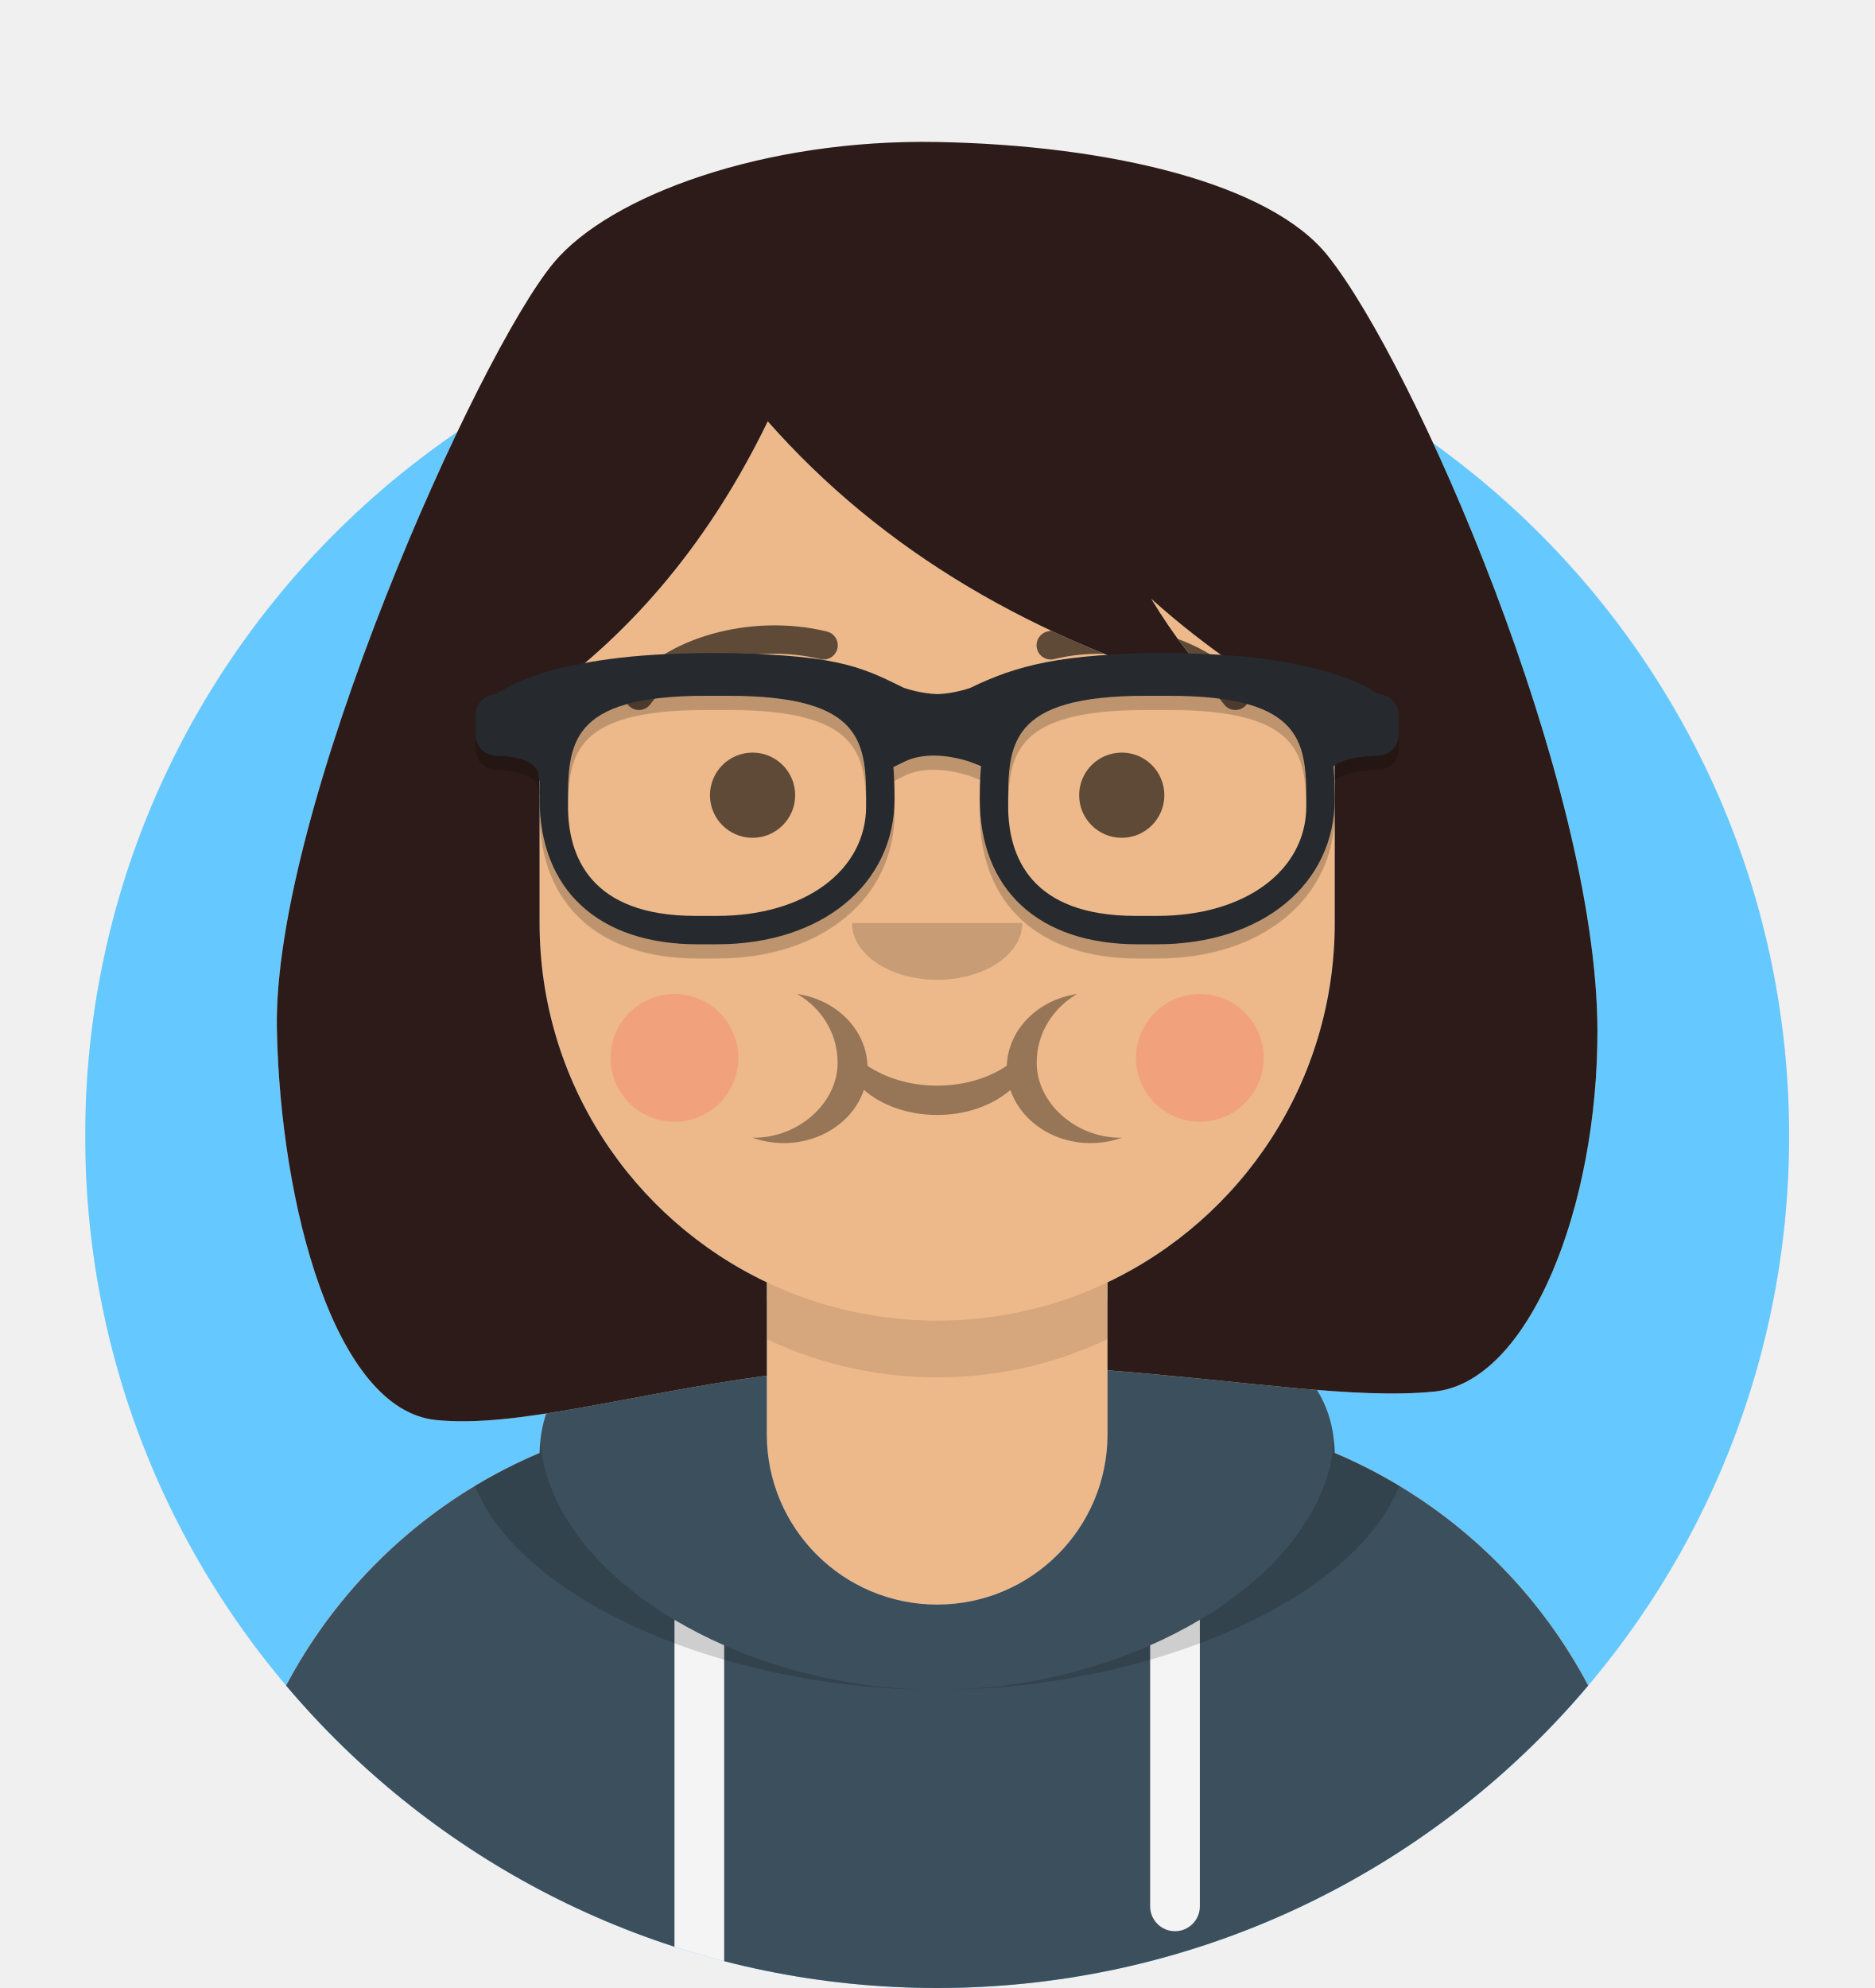
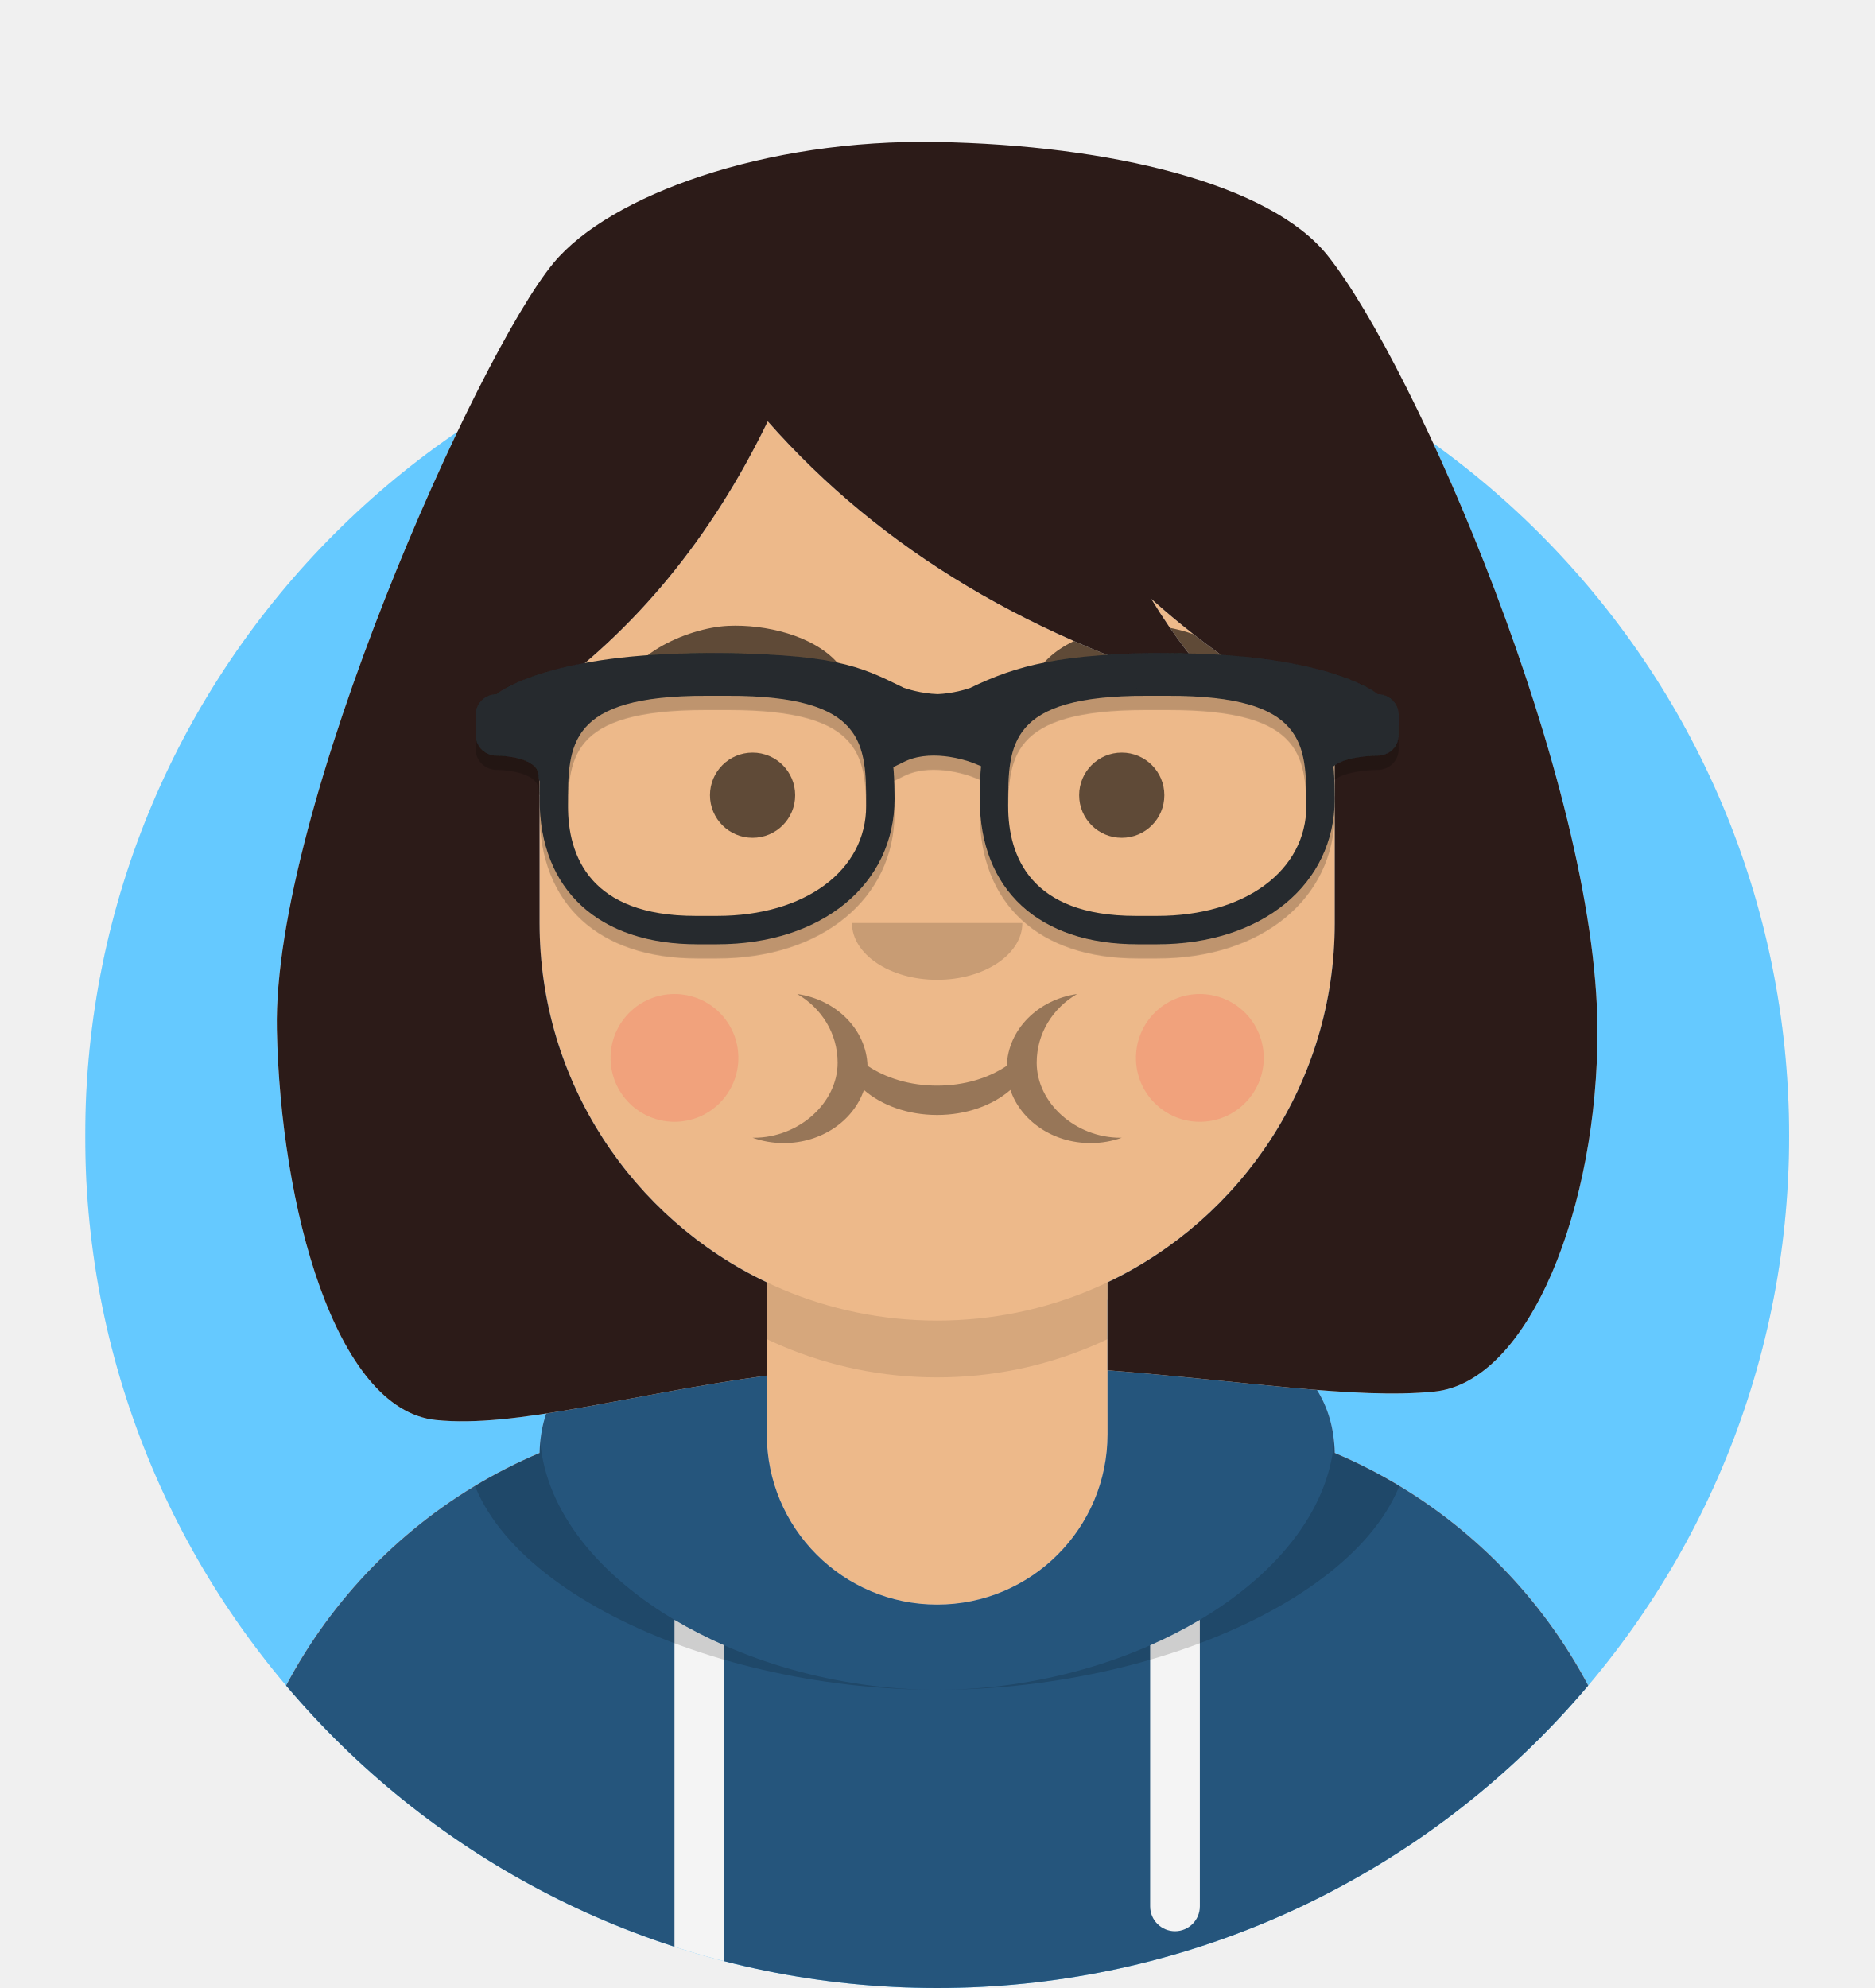
<svg xmlns="http://www.w3.org/2000/svg" xmlns:xlink="http://www.w3.org/1999/xlink" width="264px" height="280px" viewBox="0 0 264 280" version="1.1">
  <defs>
    <circle id="react-path-1" cx="120" cy="120" r="120" />
    <path d="M12,160 C12,226.274 65.726,280 132,280 C198.274,280 252,226.274 252,160 L264,160 L264,-1.42108547e-14 L-3.19744231e-14,-1.42108547e-14 L-3.19744231e-14,160 L12,160 Z" id="react-path-2" />
    <path d="M124,144.611 L124,163 L128,163 L128,163 C167.765,163 200,195.235 200,235 L200,244 L0,244 L0,235 C-4.86974701e-15,195.235 32.235,163 72,163 L72,163 L76,163 L76,144.611 C58.763,136.422 46.372,119.687 44.305,99.881 C38.48,99.058 34,94.052 34,88 L34,74 C34,68.054 38.325,63.118 44,62.166 L44,56 L44,56 C44,25.072 69.072,5.68137151e-15 100,0 L100,0 L100,0 C130.928,-5.68137151e-15 156,25.072 156,56 L156,62.166 C161.675,63.118 166,68.054 166,74 L166,88 C166,94.052 161.52,99.058 155.695,99.881 C153.628,119.687 141.237,136.422 124,144.611 Z" id="react-path-3" />
  </defs>
  <g id="Avataaar" stroke="none" stroke-width="1" fill="none" fill-rule="evenodd">
    <g transform="translate(-825, -1100)" id="Avataaar/Circle">
      <g transform="translate(825, 1100)">
        <g id="Circle" stroke-width="1" fill-rule="evenodd" transform="translate(12, 40)">
          <mask id="react-mask-4" fill="white">
            <use xlink:href="#react-path-1" />
          </mask>
          <use id="Circle-Background" fill="#E6E6E6" xlink:href="#react-path-1" />
          <g id="Color/Palette/Blue-01" mask="url(#react-mask-4)" fill="#65C9FF">
            <rect id="🖍Color" x="0" y="0" width="240" height="240" />
          </g>
        </g>
        <mask id="react-mask-5" fill="white">
          <use xlink:href="#react-path-2" />
        </mask>
        <g id="Mask" />
        <g id="Avataaar" stroke-width="1" fill-rule="evenodd" mask="url(#react-mask-5)">
          <g id="Body" transform="translate(32, 36)">
            <mask id="react-mask-6" fill="white">
              <use xlink:href="#react-path-3" />
            </mask>
            <use fill="#D0C6AC" xlink:href="#react-path-3" />
            <g id="Skin/👶🏽-03-Brown" mask="url(#react-mask-6)" fill="#EDB98A">
              <g transform="translate(0, 0)" id="Color">
                <rect x="0" y="0" width="264" height="280" />
              </g>
            </g>
            <path d="M156,79 L156,102 C156,132.928 130.928,158 100,158 C69.072,158 44,132.928 44,102 L44,79 L44,94 C44,124.928 69.072,150 100,150 C130.928,150 156,124.928 156,94 L156,79 Z" id="Neck-Shadow" fill-opacity="0.1" fill="#000000" mask="url(#react-mask-6)" />
          </g>
          <g id="Clothing/Hoodie" transform="translate(0, 170)">
            <defs>
-               <path d="M108,13.071 C90.081,15.076 76.28,20.552 76.004,34.645 C50.146,45.568 32,71.165 32,100.999 L32,100.999 L32,110 L232,110 L232,100.999 C232,71.165 213.854,45.568 187.996,34.645 C187.72,20.552 173.919,15.076 156,13.071 L156,32 L156,32 C156,45.255 145.255,56 132,56 L132,56 C118.745,56 108,45.255 108,32 L108,13.071 Z" id="react-path-371" />
+               <path d="M108,13.071 C90.081,15.076 76.28,20.552 76.004,34.645 C50.146,45.568 32,71.165 32,100.999 L32,100.999 L32,110 L232,110 L232,100.999 C232,71.165 213.854,45.568 187.996,34.645 C187.72,20.552 173.919,15.076 156,13.071 L156,32 L156,32 C156,45.255 145.255,56 132,56 L132,56 C118.745,56 108,45.255 108,32 L108,13.071 Z" id="react-path-403" />
            </defs>
-             <mask id="react-mask-372" fill="white">
-               <use xlink:href="#react-path-371" />
+             <mask id="react-mask-404" fill="white">
+               <use xlink:href="#react-path-403" />
            </mask>
-             <use id="Hoodie" fill="#B7C1DB" fill-rule="evenodd" xlink:href="#react-path-371" />
-             <g id="Color/Palette/Gray-01" mask="url(#react-mask-372)" fill-rule="evenodd" fill="#3C4F5C">
+             <use id="Hoodie" fill="#B7C1DB" fill-rule="evenodd" xlink:href="#react-path-403" />
+             <g id="Color/Palette/Gray-01" mask="url(#react-mask-404)" fill-rule="evenodd" fill="#25557C">
              <rect id="🖍Color" x="0" y="0" width="264" height="110" />
            </g>
-             <path d="M102,61.739 L102,110 L95,110 L95,58.15 C97.204,59.46 99.547,60.661 102,61.739 Z M169,58.15 L169,98.5 C169,100.433 167.433,102 165.5,102 C163.567,102 162,100.433 162,98.5 L162,61.739 C164.453,60.661 166.796,59.46 169,58.15 Z" id="Straps" fill="#F4F4F4" fill-rule="evenodd" mask="url(#react-mask-372)" />
-             <path d="M90.96,12.724 C75.909,15.571 65.5,21.243 65.5,32.308 C65.5,52.02 98.538,68 132,68 C165.462,68 198.5,52.02 198.5,32.308 C198.5,21.243 188.091,15.571 173.04,12.724 C182.125,16.074 188,21.706 188,31.077 C188,51.469 160.179,68 132,68 C103.821,68 76,51.469 76,31.077 C76,21.706 81.875,16.074 90.96,12.724 Z" id="Shadow" fill-opacity="0.16" fill="#000000" fill-rule="evenodd" mask="url(#react-mask-372)" />
+             <path d="M102,61.739 L102,110 L95,110 L95,58.15 C97.204,59.46 99.547,60.661 102,61.739 Z M169,58.15 L169,98.5 C169,100.433 167.433,102 165.5,102 C163.567,102 162,100.433 162,98.5 L162,61.739 C164.453,60.661 166.796,59.46 169,58.15 Z" id="Straps" fill="#F4F4F4" fill-rule="evenodd" mask="url(#react-mask-404)" />
+             <path d="M90.96,12.724 C75.909,15.571 65.5,21.243 65.5,32.308 C65.5,52.02 98.538,68 132,68 C165.462,68 198.5,52.02 198.5,32.308 C198.5,21.243 188.091,15.571 173.04,12.724 C182.125,16.074 188,21.706 188,31.077 C188,51.469 160.179,68 132,68 C103.821,68 76,51.469 76,31.077 C76,21.706 81.875,16.074 90.96,12.724 Z" id="Shadow" fill-opacity="0.16" fill="#000000" fill-rule="evenodd" mask="url(#react-mask-404)" />
          </g>
          <g id="Face" transform="translate(76, 82)" fill="#000000">
            <g id="Mouth/Eating" transform="translate(2, 52)">
              <g id="Om-Nom-Nom" opacity="0.6" stroke-width="1" transform="translate(28, 6)" fill-opacity="0.6" fill="#000000">
                <path d="M16.191,10.106 C16.018,4.996 11.792,0.797 6.294,0 C9.66,1.959 11.98,5.495 11.98,9.677 C11.98,15.345 6.507,20.245 0.177,20.245 C0.118,20.245 0.059,20.245 0,20.244 L8.8963743e-11,20.244 C1.358,20.732 2.84,21 4.392,21 C9.714,21 14.213,17.847 15.686,13.514 C18.161,15.67 21.863,17.039 26,17.039 C30.137,17.039 33.839,15.67 36.314,13.514 C37.787,17.847 42.286,21 47.608,21 C49.16,21 50.642,20.732 52,20.244 L52,20.244 C51.941,20.245 51.882,20.245 51.823,20.245 C45.493,20.245 40.02,15.345 40.02,9.677 C40.02,5.495 42.34,1.959 45.706,0 C40.208,0.797 35.982,4.996 35.809,10.106 C33.245,11.842 29.795,12.906 26,12.906 C22.205,12.906 18.755,11.842 16.191,10.106 Z" id="Delicious" />
              </g>
              <circle id="Redish" fill-opacity="0.2" fill="#FF4646" cx="17" cy="15" r="9" />
              <circle id="Redish" fill-opacity="0.2" fill="#FF4646" cx="91" cy="15" r="9" />
            </g>
            <g id="Nose/Default" transform="translate(28, 40)" fill-opacity="0.16">
              <path d="M16,8 C16,12.418 21.373,16 28,16 L28,16 C34.627,16 40,12.418 40,8" id="Nose" />
            </g>
            <g id="Eyes/Default-😀" transform="translate(0, 8)" fill-opacity="0.6">
              <circle id="Eye" cx="30" cy="22" r="6" />
              <circle id="Eye" cx="82" cy="22" r="6" />
            </g>
-             <g id="Eyebrow/Outline/Default" fill-opacity="0.6">
-               <g id="I-Browse" transform="translate(12, 6)">
-                 <path d="M3.63,11.159 C7.545,5.65 18.278,2.561 27.523,4.831 C28.596,5.095 29.679,4.439 29.942,3.366 C30.206,2.293 29.55,1.21 28.477,0.947 C17.74,-1.69 5.312,1.887 0.37,8.841 C-0.27,9.742 -0.059,10.99 0.841,11.63 C1.742,12.27 2.99,12.059 3.63,11.159 Z" id="Eyebrow" fill-rule="nonzero" />
-                 <path d="M61.63,11.159 C65.545,5.65 76.278,2.561 85.523,4.831 C86.596,5.095 87.679,4.439 87.942,3.366 C88.206,2.293 87.55,1.21 86.477,0.947 C75.74,-1.69 63.312,1.887 58.37,8.841 C57.73,9.742 57.941,10.99 58.841,11.63 C59.742,12.27 60.99,12.059 61.63,11.159 Z" id="Eyebrow" fill-rule="nonzero" transform="translate(73.00015, 6.039198) scale(-1, 1) translate(-73.00015, -6.039198) " />
-               </g>
+             <g id="Eyebrow/Natural/Default-Natural" fill-opacity="0.6">
+               <path d="M26.039,6.21 C20.278,6.983 11.293,12.005 12.044,17.818 C12.069,18.008 12.357,18.067 12.481,17.908 C14.967,14.72 34.193,10.037 41.194,11.015 C41.835,11.104 42.258,10.443 41.821,10.03 C38.077,6.495 31.2,5.512 26.039,6.21" id="Eyebrow" transform="translate(27, 12) rotate(5) translate(-27, -12) " />
+               <path d="M85.039,6.21 C79.278,6.983 70.293,12.005 71.044,17.818 C71.069,18.008 71.357,18.067 71.481,17.908 C73.967,14.72 93.193,10.037 100.194,11.015 C100.835,11.104 101.258,10.443 100.821,10.03 C97.077,6.495 90.2,5.512 85.039,6.21" id="Eyebrow" transform="translate(86, 12) scale(-1, 1) rotate(5) translate(-86, -12) " />
            </g>
          </g>
          <g id="Top" stroke-width="1" fill-rule="evenodd">
            <defs>
-               <rect id="react-path-293" x="0" y="0" width="264" height="280" />
-               <path d="M38,79.36 L38,111 C38,133.339 51.08,152.623 70,161.611 L70,174.746 C50.363,177.434 34.641,182.164 23.385,181 C9.162,179.531 1.496,150.796 1,126 C0.383,95.164 29.319,30.795 40,18 C47.923,8.509 69.695,0.551 94,1 C118.305,1.449 140.862,6.812 149,17 C161.324,32.428 186.869,91.079 187,126 C187.094,150.8 177.463,175.66 164,177 C152.921,178.103 137.476,175.511 118,173.997 L118,161.611 C136.92,152.623 150,133.339 150,111 L150,82.988 C140.479,78.131 131.863,72.248 124.154,65.341 C127.362,70.637 130.849,75.148 134.613,78.873 C107.596,71.293 86.106,58.45 70.141,40.345 C62.16,56.81 51.446,69.814 38,79.36 Z" id="react-path-294" />
+               <rect id="react-path-311" x="0" y="0" width="264" height="280" />
+               <path d="M38,79.36 L38,111 C38,133.339 51.08,152.623 70,161.611 L70,174.746 C50.363,177.434 34.641,182.164 23.385,181 C9.162,179.531 1.496,150.796 1,126 C0.383,95.164 29.319,30.795 40,18 C47.923,8.509 69.695,0.551 94,1 C118.305,1.449 140.862,6.812 149,17 C161.324,32.428 186.869,91.079 187,126 C187.094,150.8 177.463,175.66 164,177 C152.921,178.103 137.476,175.511 118,173.997 L118,161.611 C136.92,152.623 150,133.339 150,111 L150,82.988 C140.479,78.131 131.863,72.248 124.154,65.341 C127.362,70.637 130.849,75.148 134.613,78.873 C107.596,71.293 86.106,58.45 70.141,40.345 C62.16,56.81 51.446,69.814 38,79.36 Z" id="react-path-312" />
            </defs>
-             <mask id="react-mask-291" fill="white">
-               <use xlink:href="#react-path-293" />
+             <mask id="react-mask-309" fill="white">
+               <use xlink:href="#react-path-311" />
            </mask>
            <g id="Mask" />
-             <g id="Top/Long-Hair/Bob" mask="url(#react-mask-291)">
+             <g id="Top/Long-Hair/Bob" mask="url(#react-mask-309)">
              <g transform="translate(-1, 0)">
                <g id="Hair" stroke-width="1" fill-rule="evenodd" transform="translate(39, 19)">
-                   <mask id="react-mask-292" fill="white">
-                     <use xlink:href="#react-path-294" />
+                   <mask id="react-mask-310" fill="white">
+                     <use xlink:href="#react-path-312" />
                  </mask>
-                   <use id="Combined-Shape" fill="#E6E6E6" xlink:href="#react-path-294" />
-                   <g id="Skin/👶🏽-03-Brown" mask="url(#react-mask-292)" fill="#2C1B18">
+                   <use id="Combined-Shape" fill="#E6E6E6" xlink:href="#react-path-312" />
+                   <g id="Skin/👶🏽-03-Brown" mask="url(#react-mask-310)" fill="#2C1B18">
                    <g transform="translate(0, 0) " id="Color">
                      <rect x="0" y="0" width="264" height="280" />
                    </g>
                  </g>
                </g>
                <g id="Top/_Resources/Prescription-02" fill="none" transform="translate(62, 85)" stroke-width="1">
                  <defs>
-                     <filter x="-0.8%" y="-2.4%" width="101.5%" height="109.8%" filterUnits="objectBoundingBox" id="react-filter-329">
+                     <filter x="-0.8%" y="-2.4%" width="101.5%" height="109.8%" filterUnits="objectBoundingBox" id="react-filter-345">
                      <feOffset dx="0" dy="2" in="SourceAlpha" result="shadowOffsetOuter1" />
                      <feColorMatrix values="0 0 0 0 0   0 0 0 0 0   0 0 0 0 0  0 0 0 0.2 0" type="matrix" in="shadowOffsetOuter1" result="shadowMatrixOuter1" />
                      <feMerge>
                        <feMergeNode in="shadowMatrixOuter1" />
                        <feMergeNode in="SourceGraphic" />
                      </feMerge>
                    </filter>
                  </defs>
-                   <g id="Wayfarers" filter="url(#react-filter-329)" transform="translate(6, 7)" fill="#252C2F">
+                   <g id="Wayfarers" filter="url(#react-filter-345)" transform="translate(6, 7)" fill="#252C2F">
                    <path d="M34,41 L31.242,41 C17.315,41 9,33.336 9,20.5 C9,10.127 10.817,0 32.53,0 L35.47,0 C57.183,0 59,10.127 59,20.5 C59,32.569 48.721,41 34,41 Z M32.385,6 C13,6 13,12.841 13,21.502 C13,28.572 16.116,37 30.971,37 L34,37 C46.365,37 55,30.627 55,21.502 C55,12.841 55,6 35.615,6 L32.385,6 Z" id="Left" fill-rule="nonzero" />
                    <path d="M96,41 L93.242,41 C79.315,41 71,33.336 71,20.5 C71,10.127 72.817,0 94.53,0 L97.47,0 C119.183,0 121,10.127 121,20.5 C121,32.569 110.721,41 96,41 Z M94.385,6 C75,6 75,12.841 75,21.502 C75,28.572 78.119,37 92.971,37 L96,37 C108.365,37 117,30.627 117,21.502 C117,12.841 117,6 97.615,6 L94.385,6 Z" id="Right" fill-rule="nonzero" />
                    <path d="M2.955,5.772 C3.646,5.096 11.21,0 32.5,0 C50.351,0 54.13,1.853 59.85,4.652 L60.269,4.859 C60.667,4.999 62.7,5.69 65.079,5.766 C67.246,5.673 69.1,5.085 69.642,4.897 C76.17,1.722 82.561,0 97.5,0 C118.79,0 126.354,5.096 127.045,5.772 C128.679,5.772 130,7.062 130,8.657 L130,11.543 C130,13.139 128.679,14.429 127.045,14.429 C127.045,14.429 120.144,14.429 120.144,17.315 C120.144,20.2 118.182,13.139 118.182,11.543 L118.182,8.732 C114.579,7.353 108.128,4.786 97.5,4.786 C85.658,4.786 79.761,6.886 74.702,8.971 L74.759,9.108 L74.756,11.094 L72.539,16.444 L69.8,15.361 C69.556,15.264 69.028,15.09 68.296,14.91 C66.256,14.407 64.159,14.254 62.304,14.634 C61.624,14.774 60.992,14.984 60.413,15.267 L57.77,16.558 L55.127,11.396 L55.244,9.102 L55.325,8.907 C50.962,6.874 46.939,4.786 32.5,4.786 C21.872,4.786 15.422,7.352 11.818,8.731 L11.818,11.543 C11.818,13.139 8.864,20.2 8.864,17.315 C8.864,14.429 2.955,14.429 2.955,14.429 C1.324,14.429 0,13.139 0,11.543 L0,8.657 C0,7.062 1.324,5.772 2.955,5.772 Z" id="Stuff" fill-rule="nonzero" />
                  </g>
                </g>
              </g>
            </g>
          </g>
        </g>
      </g>
    </g>
  </g>
</svg>
